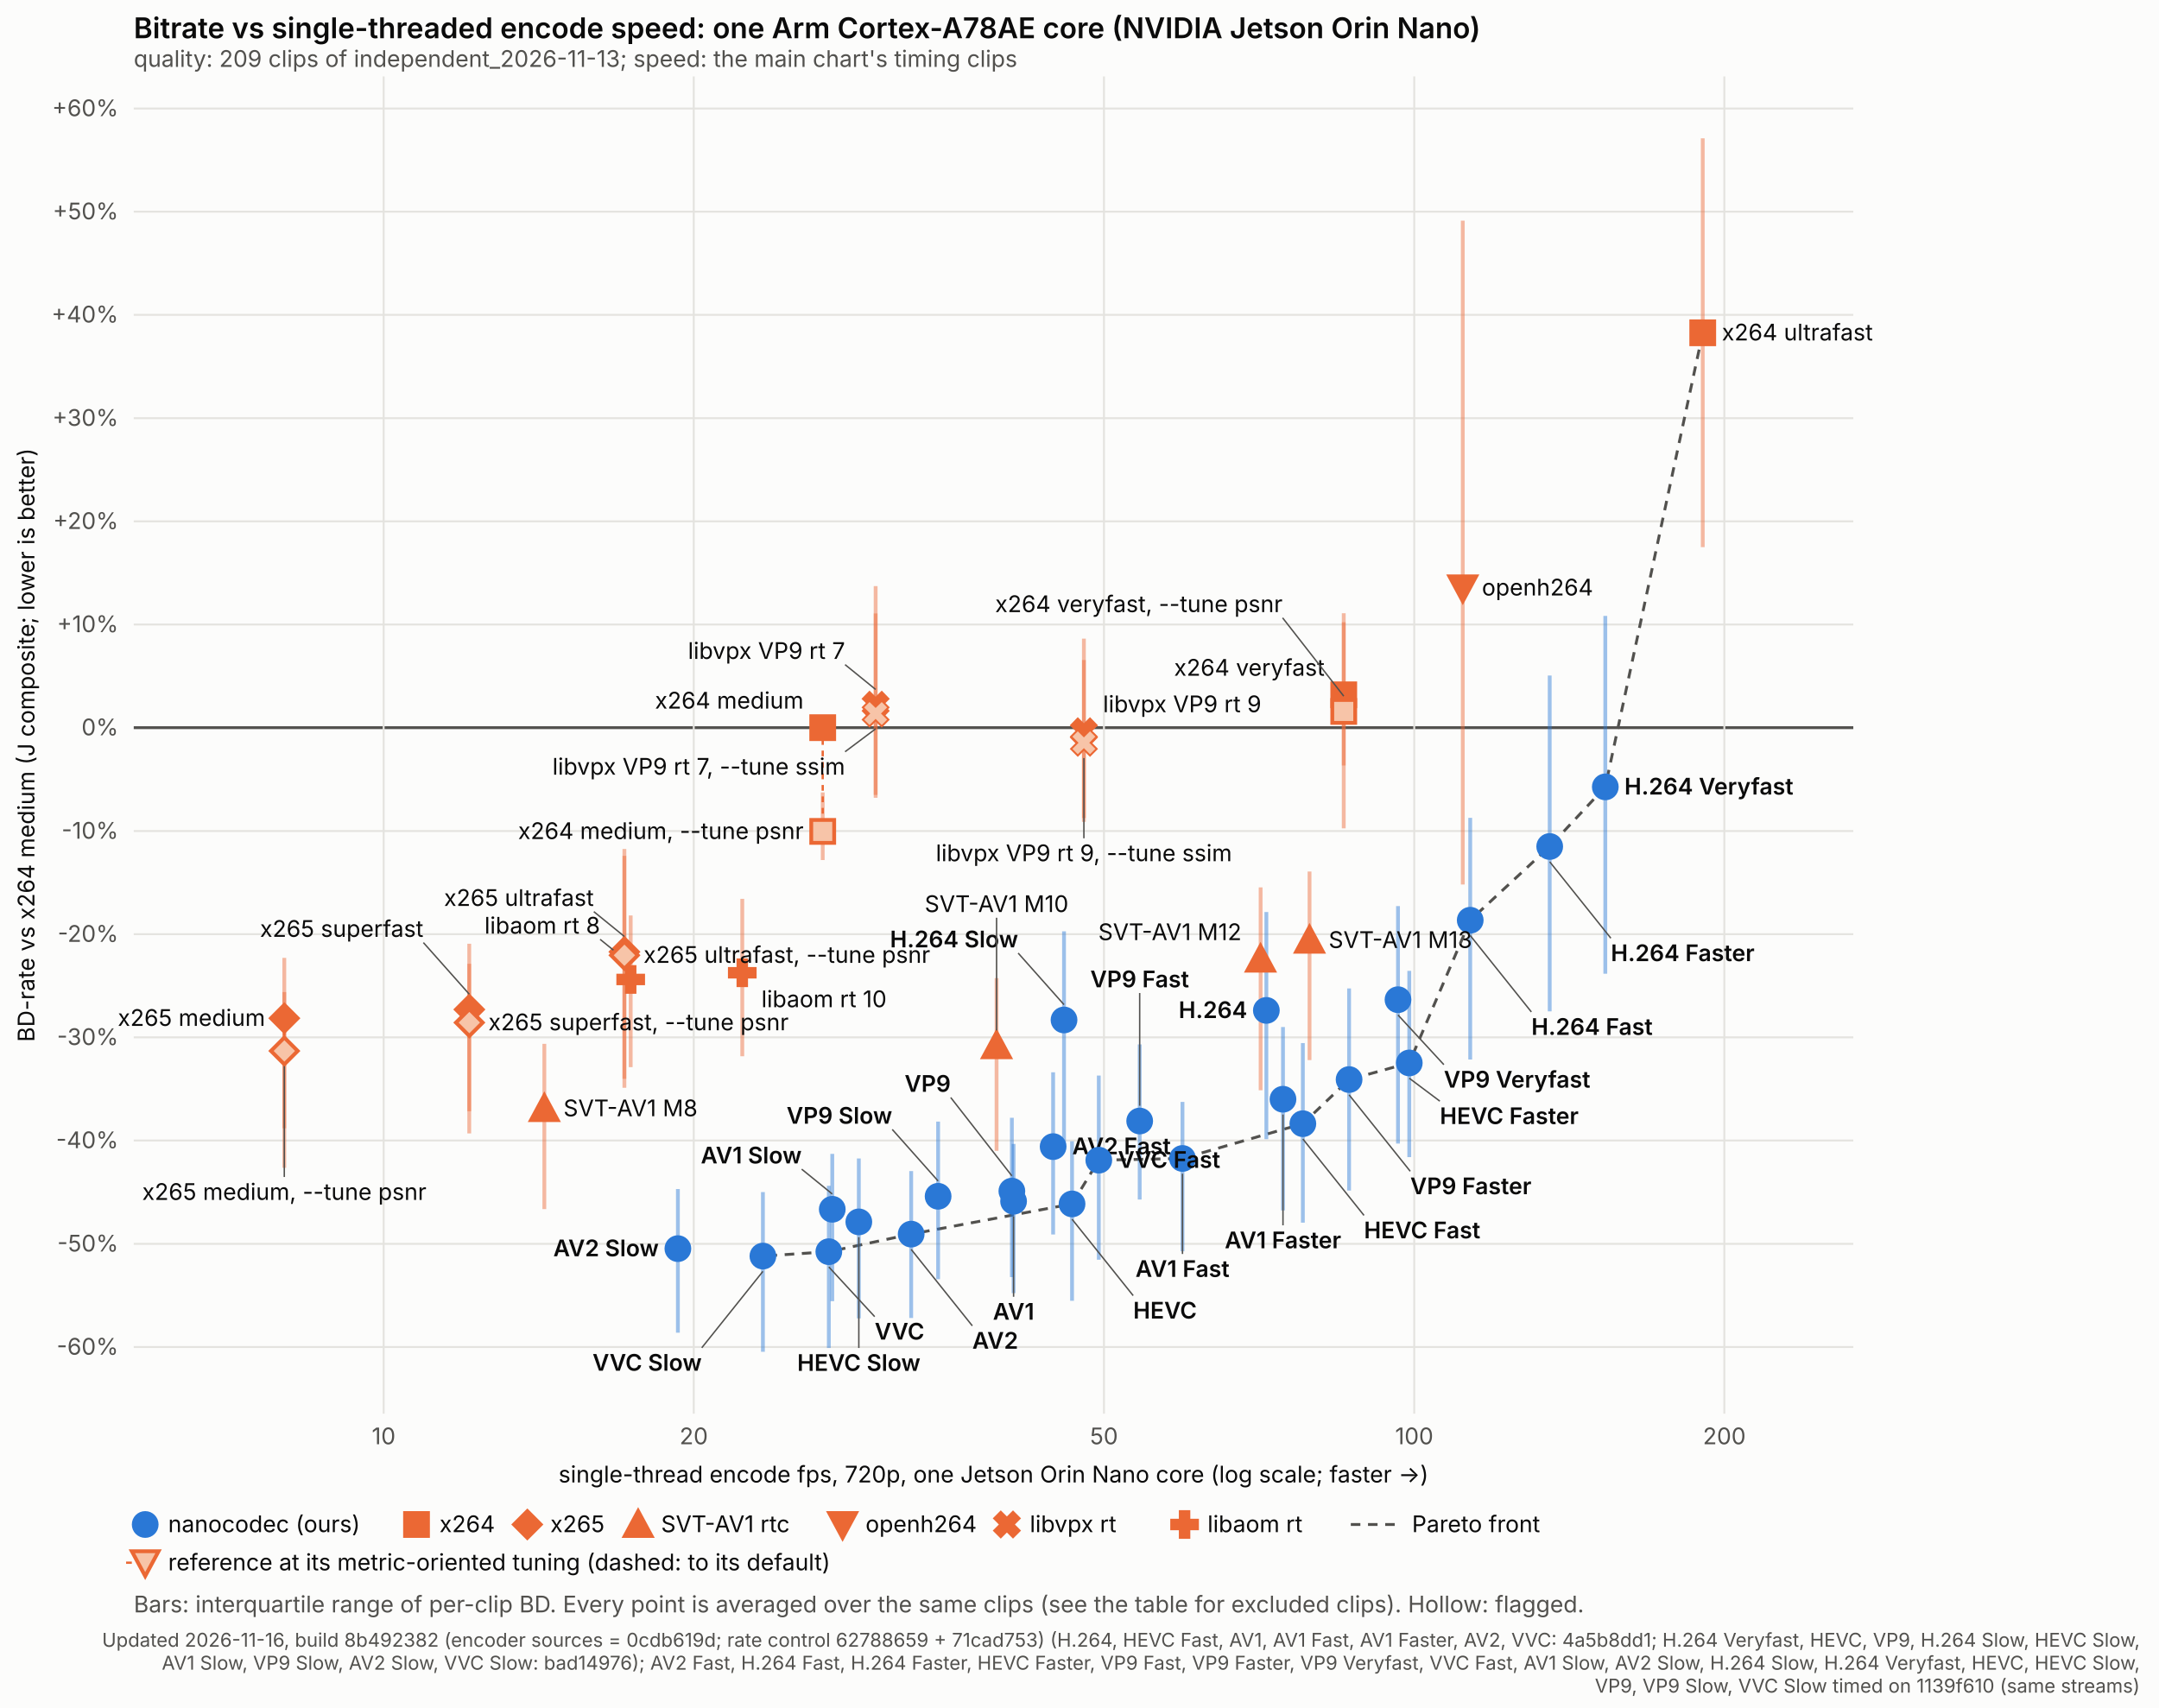
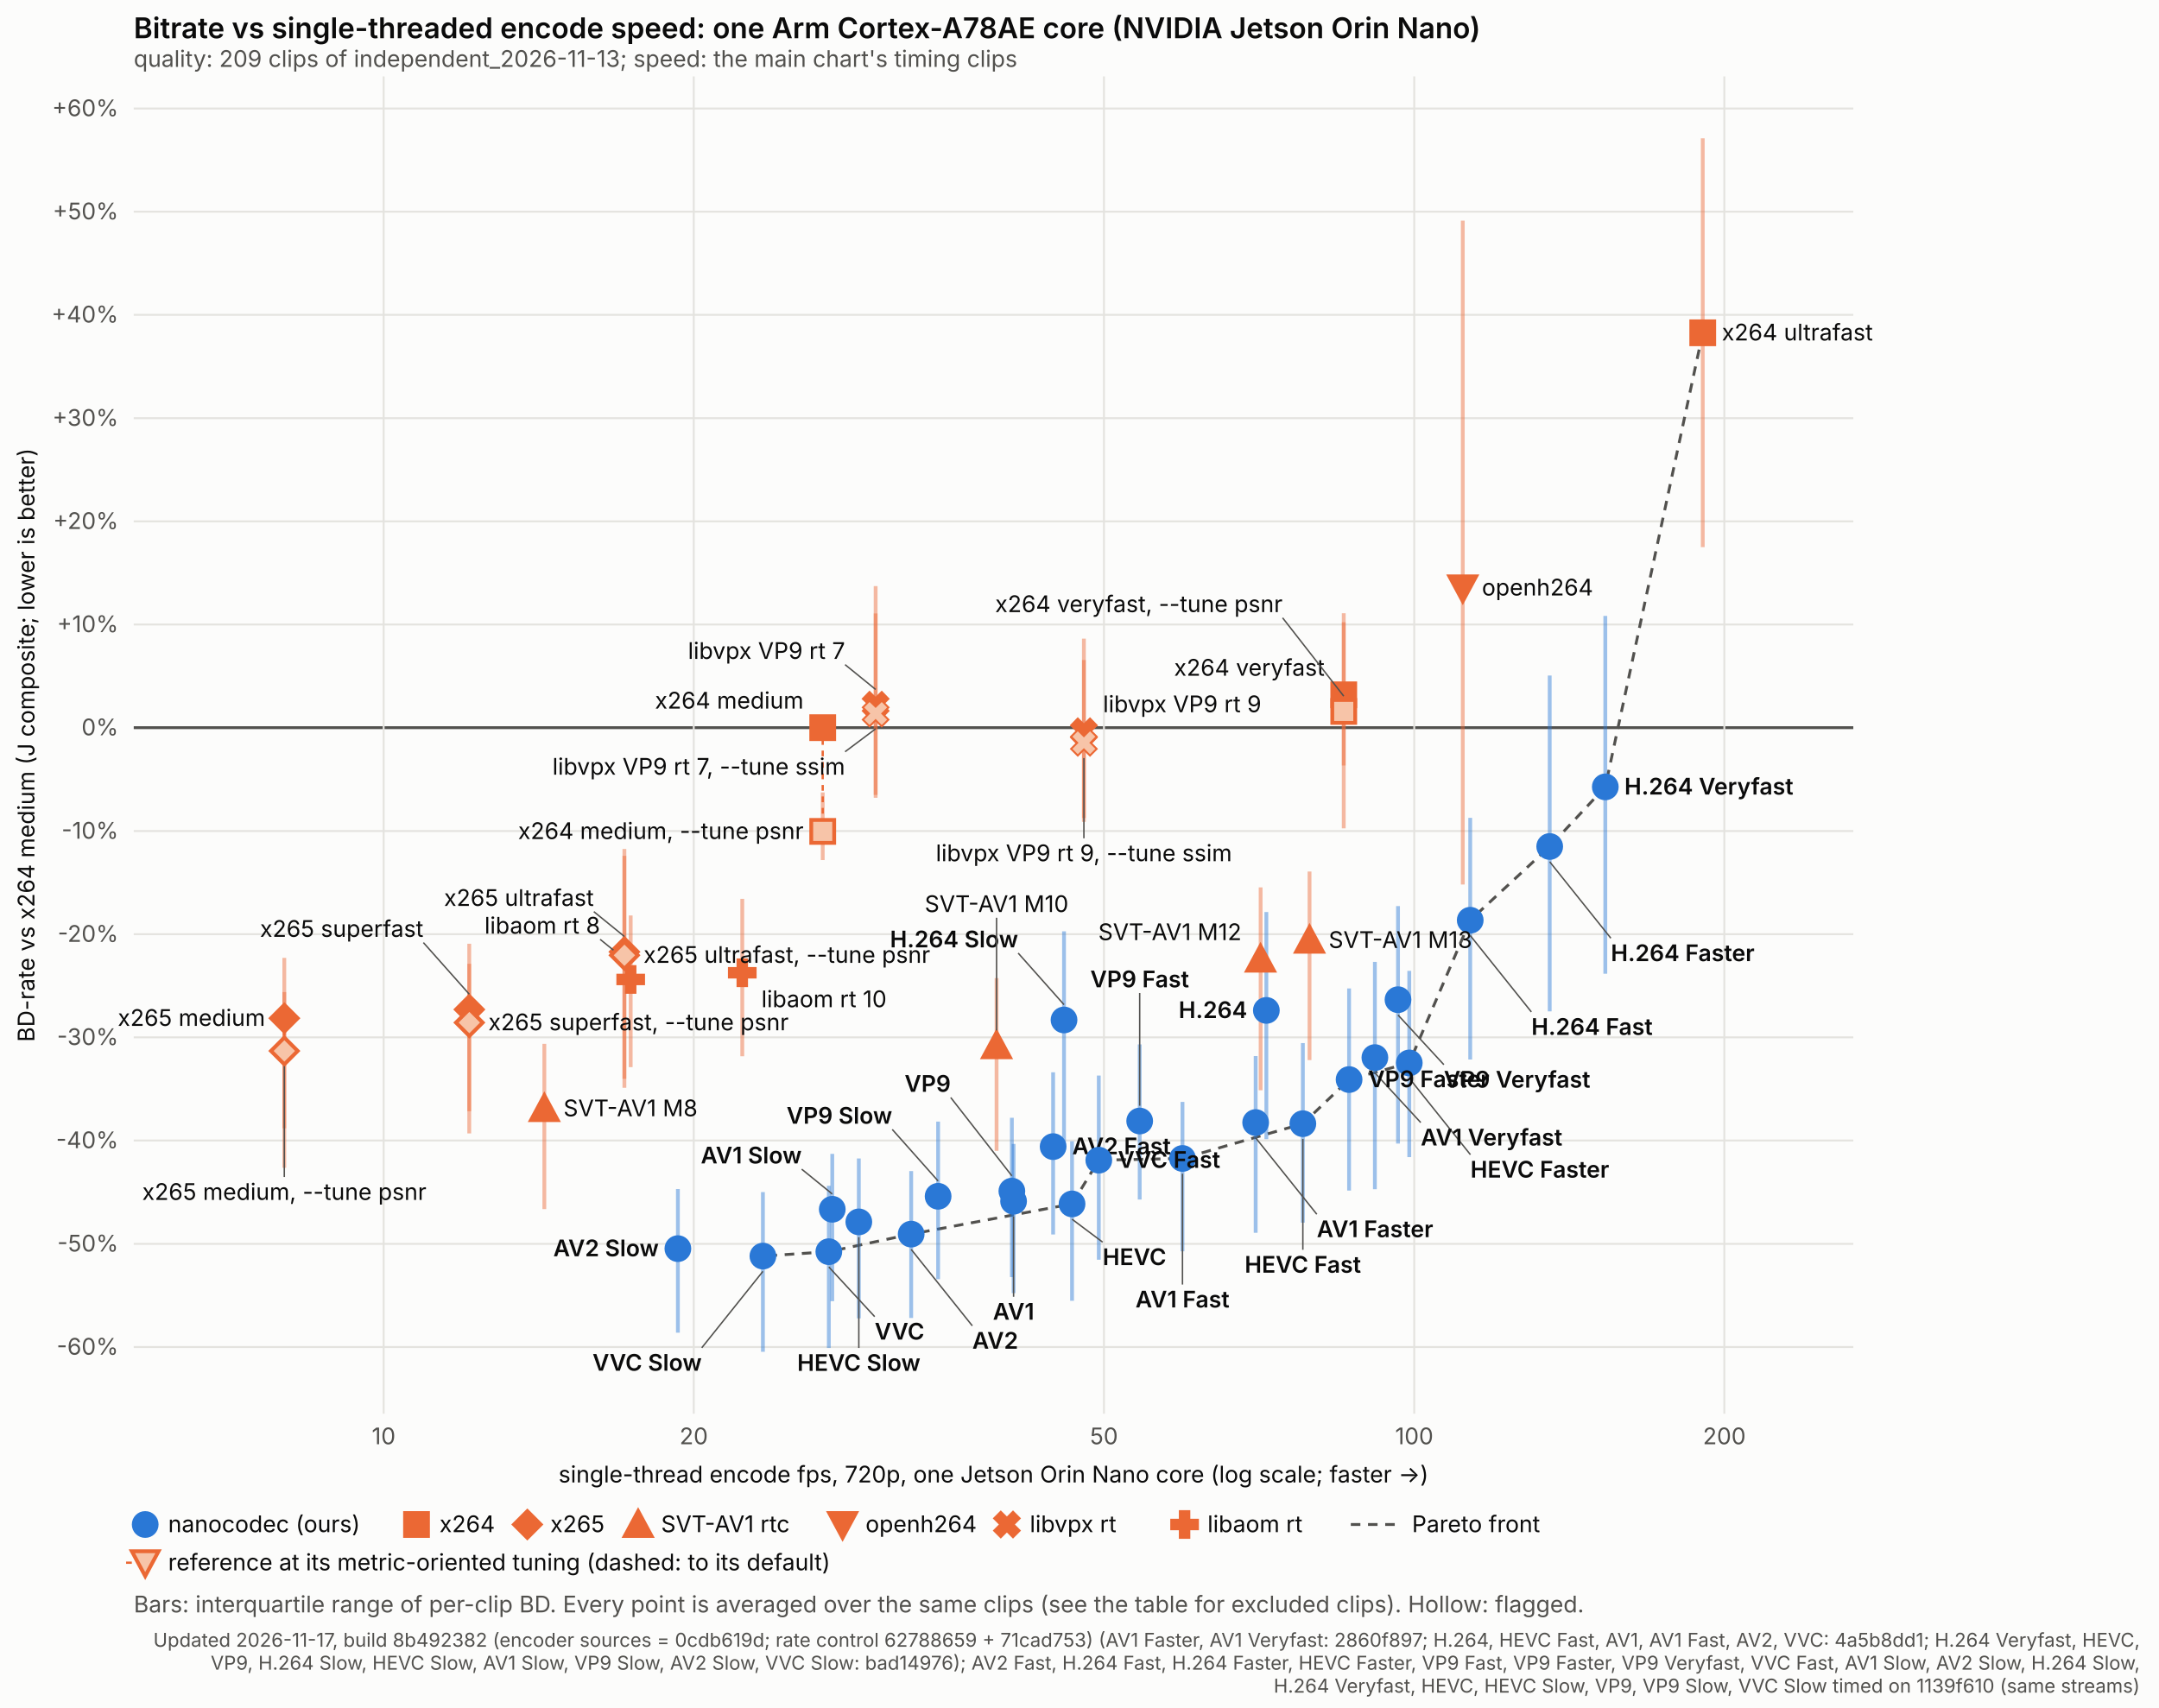
<svg xmlns="http://www.w3.org/2000/svg" viewBox="0 0 1130 894" width="1130" height="894" font-family="system-ui, -apple-system, Segoe UI, sans-serif" font-size="12">
  <rect width="1130" height="894" fill="#fcfcfb" />
  <text x="70" y="20" font-size="15" font-weight="600" fill="#0b0b0b">Bitrate vs single-threaded encode speed: one Arm Cortex-A78AE core (NVIDIA Jetson Orin Nano)</text>
  <text x="70" y="35" fill="#52514e">quality: 209 clips of independent_2026-11-13; speed: the main chart's timing clips</text>
  <line x1="70" x2="970" y1="705.1" y2="705.1" stroke="#e4e3df" stroke-width="1" />
  <text x="62" y="709.1" text-anchor="end" fill="#52514e">-60%</text>
  <line x1="70" x2="970" y1="651.1" y2="651.1" stroke="#e4e3df" stroke-width="1" />
  <text x="62" y="655.1" text-anchor="end" fill="#52514e">-50%</text>
  <line x1="70" x2="970" y1="597.0" y2="597.0" stroke="#e4e3df" stroke-width="1" />
  <text x="62" y="601.0" text-anchor="end" fill="#52514e">-40%</text>
  <line x1="70" x2="970" y1="543.0" y2="543.0" stroke="#e4e3df" stroke-width="1" />
  <text x="62" y="547.0" text-anchor="end" fill="#52514e">-30%</text>
  <line x1="70" x2="970" y1="489.0" y2="489.0" stroke="#e4e3df" stroke-width="1" />
  <text x="62" y="493.0" text-anchor="end" fill="#52514e">-20%</text>
  <line x1="70" x2="970" y1="435.0" y2="435.0" stroke="#e4e3df" stroke-width="1" />
  <text x="62" y="439.0" text-anchor="end" fill="#52514e">-10%</text>
  <line x1="70" x2="970" y1="380.9" y2="380.9" stroke="#52514e" stroke-width="1.5" />
  <text x="62" y="384.9" text-anchor="end" fill="#52514e">0%</text>
  <line x1="70" x2="970" y1="326.9" y2="326.9" stroke="#e4e3df" stroke-width="1" />
  <text x="62" y="330.9" text-anchor="end" fill="#52514e">+10%</text>
  <line x1="70" x2="970" y1="272.9" y2="272.9" stroke="#e4e3df" stroke-width="1" />
  <text x="62" y="276.9" text-anchor="end" fill="#52514e">+20%</text>
  <line x1="70" x2="970" y1="218.9" y2="218.9" stroke="#e4e3df" stroke-width="1" />
  <text x="62" y="222.9" text-anchor="end" fill="#52514e">+30%</text>
  <line x1="70" x2="970" y1="164.8" y2="164.8" stroke="#e4e3df" stroke-width="1" />
  <text x="62" y="168.8" text-anchor="end" fill="#52514e">+40%</text>
  <line x1="70" x2="970" y1="110.8" y2="110.8" stroke="#e4e3df" stroke-width="1" />
  <text x="62" y="114.8" text-anchor="end" fill="#52514e">+50%</text>
  <line x1="70" x2="970" y1="56.8" y2="56.8" stroke="#e4e3df" stroke-width="1" />
  <text x="62" y="60.8" text-anchor="end" fill="#52514e">+60%</text>
  <line x1="200.8" x2="200.8" y1="40" y2="740" stroke="#e4e3df" />
  <text x="200.8" y="756" text-anchor="middle" fill="#52514e">10</text>
  <line x1="363.1" x2="363.1" y1="40" y2="740" stroke="#e4e3df" />
  <text x="363.1" y="756" text-anchor="middle" fill="#52514e">20</text>
  <line x1="577.8" x2="577.8" y1="40" y2="740" stroke="#e4e3df" />
  <text x="577.8" y="756" text-anchor="middle" fill="#52514e">50</text>
  <line x1="740.2" x2="740.2" y1="40" y2="740" stroke="#e4e3df" />
  <text x="740.2" y="756" text-anchor="middle" fill="#52514e">100</text>
  <line x1="902.5" x2="902.5" y1="40" y2="740" stroke="#e4e3df" />
  <text x="902.5" y="756" text-anchor="middle" fill="#52514e">200</text>
  <text x="520.0" y="776" text-anchor="middle" fill="#0b0b0b">single-thread encode fps, 720p, one Jetson Orin Nano core (log scale; faster →)</text>
  <text transform="translate(18,390.0) rotate(-90)" text-anchor="middle" fill="#0b0b0b">BD-rate vs x264 medium (J composite; lower is better)</text>
  <polyline points="891.2,174.2 840.2,411.9 811.1,443.1 769.5,481.7 737.6,556.4 706.1,565.1 681.9,588.2 618.9,606.4 575.1,607.3 561.1,630.2 476.9,646.0 433.8,655.2 399.3,657.5" fill="none" stroke="#52514e" stroke-width="1.5" stroke-dasharray="5 4" />
  <line x1="703.3" y1="363.7" x2="703.3" y2="372.4" stroke="#eb6834" stroke-width="1.2" stroke-dasharray="3 3" />
  <line x1="430.6" y1="380.9" x2="430.6" y2="435.2" stroke="#eb6834" stroke-width="1.2" stroke-dasharray="3 3" />
  <line x1="326.8" y1="498.2" x2="326.8" y2="500.0" stroke="#eb6834" stroke-width="1.2" stroke-dasharray="3 3" />
  <line x1="245.6" y1="528.4" x2="245.6" y2="535.3" stroke="#eb6834" stroke-width="1.2" stroke-dasharray="3 3" />
  <line x1="148.8" y1="533.0" x2="148.8" y2="550.1" stroke="#eb6834" stroke-width="1.2" stroke-dasharray="3 3" />
  <line x1="458.3" y1="368.9" x2="458.3" y2="373.5" stroke="#eb6834" stroke-width="1.2" stroke-dasharray="3 3" />
  <line x1="567.3" y1="382.8" x2="567.3" y2="388.8" stroke="#eb6834" stroke-width="1.2" stroke-dasharray="3 3" />
  <line x1="430.6" x2="430.6" y1="380.9" y2="380.9" stroke="#eb6834" stroke-opacity="0.45" stroke-width="2" />
  <line x1="556.9" x2="556.9" y1="600.0" y2="487.5" stroke="#2a78d6" stroke-opacity="0.45" stroke-width="2" />
  <line x1="662.8" x2="662.8" y1="596.3" y2="477.4" stroke="#2a78d6" stroke-opacity="0.45" stroke-width="2" />
  <line x1="769.5" x2="769.5" y1="554.6" y2="428.1" stroke="#2a78d6" stroke-opacity="0.45" stroke-width="2" />
  <line x1="811.1" x2="811.1" y1="529.4" y2="353.6" stroke="#2a78d6" stroke-opacity="0.45" stroke-width="2" />
  <line x1="840.2" x2="840.2" y1="509.7" y2="322.4" stroke="#2a78d6" stroke-opacity="0.45" stroke-width="2" />
  <line x1="449.5" x2="449.5" y1="690.1" y2="606.4" stroke="#2a78d6" stroke-opacity="0.45" stroke-width="2" />
  <line x1="561.1" x2="561.1" y1="680.9" y2="597.4" stroke="#2a78d6" stroke-opacity="0.45" stroke-width="2" />
  <line x1="681.9" x2="681.9" y1="640.0" y2="546.0" stroke="#2a78d6" stroke-opacity="0.45" stroke-width="2" />
  <line x1="737.6" x2="737.6" y1="605.7" y2="508.2" stroke="#2a78d6" stroke-opacity="0.45" stroke-width="2" />
  <line x1="435.6" x2="435.6" y1="681.1" y2="604.0" stroke="#2a78d6" stroke-opacity="0.45" stroke-width="2" />
  <line x1="530.5" x2="530.5" y1="676.9" y2="598.8" stroke="#2a78d6" stroke-opacity="0.45" stroke-width="2" />
  <line x1="618.9" x2="618.9" y1="655.0" y2="576.8" stroke="#2a78d6" stroke-opacity="0.45" stroke-width="2" />
-   <line x1="671.5" x2="671.5" y1="633.6" y2="537.6" stroke="#2a78d6" stroke-opacity="0.45" stroke-width="2" />
+   <line x1="657.2" x2="657.2" y1="645.3" y2="552.8" stroke="#2a78d6" stroke-opacity="0.45" stroke-width="2" />
+   <line x1="719.6" x2="719.6" y1="622.5" y2="503.5" stroke="#2a78d6" stroke-opacity="0.45" stroke-width="2" />
  <line x1="491.0" x2="491.0" y1="669.6" y2="587.1" stroke="#2a78d6" stroke-opacity="0.45" stroke-width="2" />
  <line x1="529.6" x2="529.6" y1="668.5" y2="585.1" stroke="#2a78d6" stroke-opacity="0.45" stroke-width="2" />
  <line x1="596.5" x2="596.5" y1="627.9" y2="546.7" stroke="#2a78d6" stroke-opacity="0.45" stroke-width="2" />
  <line x1="706.1" x2="706.1" y1="623.2" y2="517.4" stroke="#2a78d6" stroke-opacity="0.45" stroke-width="2" />
  <line x1="731.7" x2="731.7" y1="598.6" y2="474.3" stroke="#2a78d6" stroke-opacity="0.45" stroke-width="2" />
  <line x1="354.8" x2="354.8" y1="697.6" y2="622.4" stroke="#2a78d6" stroke-opacity="0.45" stroke-width="2" />
  <line x1="476.9" x2="476.9" y1="689.9" y2="613.0" stroke="#2a78d6" stroke-opacity="0.45" stroke-width="2" />
  <line x1="551.2" x2="551.2" y1="646.2" y2="561.3" stroke="#2a78d6" stroke-opacity="0.45" stroke-width="2" />
  <line x1="399.3" x2="399.3" y1="707.6" y2="624.0" stroke="#2a78d6" stroke-opacity="0.45" stroke-width="2" />
  <line x1="433.8" x2="433.8" y1="705.6" y2="620.7" stroke="#2a78d6" stroke-opacity="0.45" stroke-width="2" />
  <line x1="575.1" x2="575.1" y1="659.4" y2="563.0" stroke="#2a78d6" stroke-opacity="0.45" stroke-width="2" />
  <line x1="765.6" x2="765.6" y1="463.0" y2="115.5" stroke="#eb6834" stroke-opacity="0.45" stroke-width="2" />
  <line x1="891.2" x2="891.2" y1="286.4" y2="72.4" stroke="#eb6834" stroke-opacity="0.45" stroke-width="2" />
  <line x1="703.3" x2="703.3" y1="400.7" y2="325.7" stroke="#eb6834" stroke-opacity="0.45" stroke-width="2" />
  <line x1="326.8" x2="326.8" y1="564.7" y2="444.4" stroke="#eb6834" stroke-opacity="0.45" stroke-width="2" />
  <line x1="245.6" x2="245.6" y1="581.7" y2="494.0" stroke="#eb6834" stroke-opacity="0.45" stroke-width="2" />
  <line x1="148.8" x2="148.8" y1="590.6" y2="501.4" stroke="#eb6834" stroke-opacity="0.45" stroke-width="2" />
  <line x1="284.9" x2="284.9" y1="632.9" y2="546.4" stroke="#eb6834" stroke-opacity="0.45" stroke-width="2" />
  <line x1="521.6" x2="521.6" y1="602.4" y2="512.0" stroke="#eb6834" stroke-opacity="0.45" stroke-width="2" />
  <line x1="659.8" x2="659.8" y1="570.7" y2="464.5" stroke="#eb6834" stroke-opacity="0.45" stroke-width="2" />
  <line x1="685.4" x2="685.4" y1="554.9" y2="456.2" stroke="#eb6834" stroke-opacity="0.45" stroke-width="2" />
  <line x1="458.3" x2="458.3" y1="417.6" y2="306.8" stroke="#eb6834" stroke-opacity="0.45" stroke-width="2" />
  <line x1="567.3" x2="567.3" y1="428.2" y2="334.3" stroke="#eb6834" stroke-opacity="0.45" stroke-width="2" />
  <line x1="330.1" x2="330.1" y1="558.6" y2="479.2" stroke="#eb6834" stroke-opacity="0.45" stroke-width="2" />
  <line x1="388.5" x2="388.5" y1="552.9" y2="470.5" stroke="#eb6834" stroke-opacity="0.45" stroke-width="2" />
  <line x1="703.3" x2="703.3" y1="433.6" y2="321.0" stroke="#eb6834" stroke-opacity="0.45" stroke-width="2" />
  <line x1="430.6" x2="430.6" y1="450.2" y2="414.8" stroke="#eb6834" stroke-opacity="0.45" stroke-width="2" />
  <line x1="326.8" x2="326.8" y1="569.4" y2="448.0" stroke="#eb6834" stroke-opacity="0.45" stroke-width="2" />
  <line x1="245.6" x2="245.6" y1="593.3" y2="504.5" stroke="#eb6834" stroke-opacity="0.45" stroke-width="2" />
  <line x1="148.8" x2="148.8" y1="611.3" y2="519.3" stroke="#eb6834" stroke-opacity="0.45" stroke-width="2" />
  <line x1="458.3" x2="458.3" y1="416.1" y2="321.1" stroke="#eb6834" stroke-opacity="0.45" stroke-width="2" />
  <line x1="567.3" x2="567.3" y1="430.2" y2="345.5" stroke="#eb6834" stroke-opacity="0.45" stroke-width="2" />
  <g>
    <rect x="424.6" y="374.9" width="12" height="12" fill="#eb6834" stroke="#eb6834" stroke-width="2" />
  </g>
  <text x="420.6" y="370.9" text-anchor="end" fill="#0b0b0b">x264 medium</text>
  <g>
    <circle cx="556.9" cy="533.9" r="6" fill="#2a78d6" stroke="#2a78d6" stroke-width="2" />
  </g>
  <line x1="556.9" y1="525.9" x2="532.9" y2="498.9" stroke="#52514e" stroke-width="0.75" />
  <text x="532.9" y="495.9" text-anchor="end" fill="#0b0b0b" font-weight="600">H.264 Slow</text>
  <g>
    <circle cx="662.8" cy="528.9" r="6" fill="#2a78d6" stroke="#2a78d6" stroke-width="2" />
  </g>
  <text x="652.8" y="532.9" text-anchor="end" fill="#0b0b0b" font-weight="600">H.264</text>
  <g>
    <circle cx="769.5" cy="481.7" r="6" fill="#2a78d6" stroke="#2a78d6" stroke-width="2" />
  </g>
  <line x1="769.5" y1="489.7" x2="801.5" y2="529.7" stroke="#52514e" stroke-width="0.75" />
  <text x="801.5" y="541.7" text-anchor="start" fill="#0b0b0b" font-weight="600">H.264 Fast</text>
  <g>
    <circle cx="811.1" cy="443.1" r="6" fill="#2a78d6" stroke="#2a78d6" stroke-width="2" />
  </g>
  <line x1="811.1" y1="451.1" x2="843.1" y2="491.1" stroke="#52514e" stroke-width="0.75" />
  <text x="843.1" y="503.1" text-anchor="start" fill="#0b0b0b" font-weight="600">H.264 Faster</text>
  <g>
    <circle cx="840.2" cy="411.9" r="6" fill="#2a78d6" stroke="#2a78d6" stroke-width="2" />
  </g>
  <text x="850.2" y="415.9" text-anchor="start" fill="#0b0b0b" font-weight="600">H.264 Veryfast</text>
  <g>
    <circle cx="449.5" cy="639.6" r="6" fill="#2a78d6" stroke="#2a78d6" stroke-width="2" />
  </g>
  <line x1="449.5" y1="647.6" x2="449.5" y2="705.6" stroke="#52514e" stroke-width="0.75" />
  <text x="449.5" y="717.6" text-anchor="middle" fill="#0b0b0b" font-weight="600">HEVC Slow</text>
  <g>
    <circle cx="561.1" cy="630.2" r="6" fill="#2a78d6" stroke="#2a78d6" stroke-width="2" />
  </g>
-   <line x1="561.1" y1="638.2" x2="593.1" y2="678.2" stroke="#52514e" stroke-width="0.75" />
-   <text x="593.1" y="690.2" text-anchor="start" fill="#0b0b0b" font-weight="600">HEVC</text>
+   <line x1="561.1" y1="638.2" x2="577.1" y2="650.2" stroke="#52514e" stroke-width="0.75" />
+   <text x="577.1" y="662.2" text-anchor="start" fill="#0b0b0b" font-weight="600">HEVC</text>
  <g>
    <circle cx="681.9" cy="588.2" r="6" fill="#2a78d6" stroke="#2a78d6" stroke-width="2" />
  </g>
-   <line x1="681.9" y1="596.2" x2="713.9" y2="636.2" stroke="#52514e" stroke-width="0.75" />
-   <text x="713.9" y="648.2" text-anchor="start" fill="#0b0b0b" font-weight="600">HEVC Fast</text>
+   <line x1="681.9" y1="596.2" x2="681.9" y2="654.2" stroke="#52514e" stroke-width="0.75" />
+   <text x="681.9" y="666.2" text-anchor="middle" fill="#0b0b0b" font-weight="600">HEVC Fast</text>
  <g>
    <circle cx="737.6" cy="556.4" r="6" fill="#2a78d6" stroke="#2a78d6" stroke-width="2" />
  </g>
-   <line x1="737.6" y1="564.4" x2="753.6" y2="576.4" stroke="#52514e" stroke-width="0.75" />
-   <text x="753.6" y="588.4" text-anchor="start" fill="#0b0b0b" font-weight="600">HEVC Faster</text>
+   <line x1="737.6" y1="564.4" x2="769.6" y2="604.4" stroke="#52514e" stroke-width="0.75" />
+   <text x="769.6" y="616.4" text-anchor="start" fill="#0b0b0b" font-weight="600">HEVC Faster</text>
  <g>
    <circle cx="435.6" cy="633.0" r="6" fill="#2a78d6" stroke="#2a78d6" stroke-width="2" />
  </g>
  <line x1="435.6" y1="625.0" x2="419.6" y2="612.0" stroke="#52514e" stroke-width="0.75" />
  <text x="419.6" y="609.0" text-anchor="end" fill="#0b0b0b" font-weight="600">AV1 Slow</text>
  <g>
    <circle cx="530.5" cy="628.8" r="6" fill="#2a78d6" stroke="#2a78d6" stroke-width="2" />
  </g>
  <line x1="530.5" y1="636.8" x2="530.5" y2="678.8" stroke="#52514e" stroke-width="0.75" />
  <text x="530.5" y="690.8" text-anchor="middle" fill="#0b0b0b" font-weight="600">AV1</text>
  <g>
    <circle cx="618.9" cy="606.4" r="6" fill="#2a78d6" stroke="#2a78d6" stroke-width="2" />
  </g>
-   <line x1="618.9" y1="614.4" x2="618.9" y2="656.4" stroke="#52514e" stroke-width="0.75" />
-   <text x="618.9" y="668.4" text-anchor="middle" fill="#0b0b0b" font-weight="600">AV1 Fast</text>
-   <g>
-     <circle cx="671.5" cy="575.4" r="6" fill="#2a78d6" stroke="#2a78d6" stroke-width="2" />
-   </g>
-   <line x1="671.5" y1="583.4" x2="671.5" y2="641.4" stroke="#52514e" stroke-width="0.75" />
-   <text x="671.5" y="653.4" text-anchor="middle" fill="#0b0b0b" font-weight="600">AV1 Faster</text>
+   <line x1="618.9" y1="614.4" x2="618.9" y2="672.4" stroke="#52514e" stroke-width="0.75" />
+   <text x="618.9" y="684.4" text-anchor="middle" fill="#0b0b0b" font-weight="600">AV1 Fast</text>
+   <g>
+     <circle cx="657.2" cy="587.6" r="6" fill="#2a78d6" stroke="#2a78d6" stroke-width="2" />
+   </g>
+   <line x1="657.2" y1="595.6" x2="689.2" y2="635.6" stroke="#52514e" stroke-width="0.75" />
+   <text x="689.2" y="647.6" text-anchor="start" fill="#0b0b0b" font-weight="600">AV1 Faster</text>
+   <g>
+     <circle cx="719.6" cy="553.6" r="6" fill="#2a78d6" stroke="#2a78d6" stroke-width="2" />
+   </g>
+   <line x1="719.6" y1="561.6" x2="743.6" y2="587.6" stroke="#52514e" stroke-width="0.75" />
+   <text x="743.6" y="599.6" text-anchor="start" fill="#0b0b0b" font-weight="600">AV1 Veryfast</text>
  <g>
    <circle cx="491.0" cy="626.2" r="6" fill="#2a78d6" stroke="#2a78d6" stroke-width="2" />
  </g>
  <line x1="491.0" y1="618.2" x2="467.0" y2="591.2" stroke="#52514e" stroke-width="0.75" />
  <text x="467.0" y="588.2" text-anchor="end" fill="#0b0b0b" font-weight="600">VP9 Slow</text>
  <g>
    <circle cx="529.6" cy="623.5" r="6" fill="#2a78d6" stroke="#2a78d6" stroke-width="2" />
  </g>
  <line x1="529.6" y1="615.5" x2="497.6" y2="574.5" stroke="#52514e" stroke-width="0.75" />
  <text x="497.6" y="571.5" text-anchor="end" fill="#0b0b0b" font-weight="600">VP9</text>
  <g>
    <circle cx="596.5" cy="586.8" r="6" fill="#2a78d6" stroke="#2a78d6" stroke-width="2" />
  </g>
  <line x1="596.5" y1="578.8" x2="596.5" y2="519.8" stroke="#52514e" stroke-width="0.75" />
  <text x="596.5" y="516.8" text-anchor="middle" fill="#0b0b0b" font-weight="600">VP9 Fast</text>
  <g>
    <circle cx="706.1" cy="565.1" r="6" fill="#2a78d6" stroke="#2a78d6" stroke-width="2" />
  </g>
-   <line x1="706.1" y1="573.1" x2="738.1" y2="613.1" stroke="#52514e" stroke-width="0.75" />
-   <text x="738.1" y="625.1" text-anchor="start" fill="#0b0b0b" font-weight="600">VP9 Faster</text>
+   <text x="716.1" y="569.1" text-anchor="start" fill="#0b0b0b" font-weight="600">VP9 Faster</text>
  <g>
    <circle cx="731.7" cy="523.3" r="6" fill="#2a78d6" stroke="#2a78d6" stroke-width="2" />
  </g>
  <line x1="731.7" y1="531.3" x2="755.7" y2="557.3" stroke="#52514e" stroke-width="0.75" />
  <text x="755.7" y="569.3" text-anchor="start" fill="#0b0b0b" font-weight="600">VP9 Veryfast</text>
  <g>
    <circle cx="354.8" cy="653.6" r="6" fill="#2a78d6" stroke="#2a78d6" stroke-width="2" />
  </g>
  <text x="344.8" y="657.6" text-anchor="end" fill="#0b0b0b" font-weight="600">AV2 Slow</text>
  <g>
    <circle cx="476.9" cy="646.0" r="6" fill="#2a78d6" stroke="#2a78d6" stroke-width="2" />
  </g>
  <line x1="476.9" y1="654.0" x2="508.9" y2="694.0" stroke="#52514e" stroke-width="0.75" />
  <text x="508.9" y="706.0" text-anchor="start" fill="#0b0b0b" font-weight="600">AV2</text>
  <g>
    <circle cx="551.2" cy="600.2" r="6" fill="#2a78d6" stroke="#2a78d6" stroke-width="2" />
  </g>
  <text x="561.2" y="604.2" text-anchor="start" fill="#0b0b0b" font-weight="600">AV2 Fast</text>
  <g>
    <circle cx="399.3" cy="657.5" r="6" fill="#2a78d6" stroke="#2a78d6" stroke-width="2" />
  </g>
  <line x1="399.3" y1="665.5" x2="367.3" y2="705.5" stroke="#52514e" stroke-width="0.75" />
  <text x="367.3" y="717.5" text-anchor="end" fill="#0b0b0b" font-weight="600">VVC Slow</text>
  <g>
    <circle cx="433.8" cy="655.2" r="6" fill="#2a78d6" stroke="#2a78d6" stroke-width="2" />
  </g>
  <line x1="433.8" y1="663.2" x2="457.8" y2="689.2" stroke="#52514e" stroke-width="0.75" />
  <text x="457.8" y="701.2" text-anchor="start" fill="#0b0b0b" font-weight="600">VVC</text>
  <g>
    <circle cx="575.1" cy="607.3" r="6" fill="#2a78d6" stroke="#2a78d6" stroke-width="2" />
  </g>
  <text x="585.1" y="611.3" text-anchor="start" fill="#0b0b0b" font-weight="600">VVC Fast</text>
  <g>
    <polygon points="765.601,314.689 772.601,301.689 758.601,301.689" fill="#eb6834" stroke="#eb6834" stroke-width="2" />
  </g>
  <text x="775.6" y="311.7" text-anchor="start" fill="#0b0b0b">openh264</text>
  <g>
    <rect x="885.2" y="168.2" width="12" height="12" fill="#eb6834" stroke="#eb6834" stroke-width="2" />
  </g>
  <text x="901.2" y="178.2" text-anchor="start" fill="#0b0b0b">x264 ultrafast</text>
  <g>
    <rect x="697.3" y="357.7" width="12" height="12" fill="#eb6834" stroke="#eb6834" stroke-width="2" />
  </g>
  <text x="693.3" y="353.7" text-anchor="end" fill="#0b0b0b">x264 veryfast</text>
  <g>
    <polygon points="326.811,491.244 333.811,498.244 326.811,505.244 319.811,498.244" fill="#eb6834" stroke="#eb6834" stroke-width="2" />
  </g>
  <line x1="326.8" y1="490.2" x2="310.8" y2="477.2" stroke="#52514e" stroke-width="0.75" />
  <text x="310.8" y="474.2" text-anchor="end" fill="#0b0b0b">x265 ultrafast</text>
  <g>
    <polygon points="245.647,521.423 252.647,528.423 245.647,535.423 238.647,528.423" fill="#eb6834" stroke="#eb6834" stroke-width="2" />
  </g>
  <line x1="245.6" y1="520.4" x2="221.6" y2="493.4" stroke="#52514e" stroke-width="0.75" />
  <text x="221.6" y="490.4" text-anchor="end" fill="#0b0b0b">x265 superfast</text>
  <g>
    <polygon points="148.821,525.989 155.821,532.989 148.821,539.989 141.821,532.989" fill="#eb6834" stroke="#eb6834" stroke-width="2" />
  </g>
  <text x="138.8" y="537.0" text-anchor="end" fill="#0b0b0b">x265 medium</text>
  <g>
    <polygon points="284.896,573.337 291.896,586.337 277.896,586.337" fill="#eb6834" stroke="#eb6834" stroke-width="2" />
  </g>
  <text x="294.9" y="584.3" text-anchor="start" fill="#0b0b0b">SVT-AV1 M8</text>
  <g>
    <polygon points="521.574,540.417 528.574,553.417 514.574,553.417" fill="#eb6834" stroke="#eb6834" stroke-width="2" />
  </g>
  <line x1="521.6" y1="539.4" x2="521.6" y2="480.4" stroke="#52514e" stroke-width="0.75" />
  <text x="521.6" y="477.4" text-anchor="middle" fill="#0b0b0b">SVT-AV1 M10</text>
  <g>
    <polygon points="659.751,495.091 666.751,508.091 652.751,508.091" fill="#eb6834" stroke="#eb6834" stroke-width="2" />
  </g>
  <text x="649.8" y="492.1" text-anchor="end" fill="#0b0b0b">SVT-AV1 M12</text>
  <g>
    <polygon points="685.389,485.199 692.389,498.199 678.389,498.199" fill="#eb6834" stroke="#eb6834" stroke-width="2" />
  </g>
  <text x="695.4" y="496.2" text-anchor="start" fill="#0b0b0b">SVT-AV1 M13</text>
  <g>
    <polygon points="461.5,362.2 465.0,365.8 461.8,368.9 465.0,372.1 461.5,375.7 458.3,372.5 455.1,375.7 451.6,372.1 454.8,368.9 451.6,365.8 455.1,362.2 458.3,365.4" fill="#eb6834" stroke="#eb6834" stroke-width="1" />
  </g>
  <line x1="458.3" y1="360.9" x2="442.3" y2="347.9" stroke="#52514e" stroke-width="0.75" />
  <text x="442.3" y="344.9" text-anchor="end" fill="#0b0b0b">libvpx VP9 rt 7</text>
  <g>
    <polygon points="570.5,376.1 574.0,379.7 570.8,382.8 574.0,386.0 570.5,389.6 567.3,386.4 564.1,389.6 560.6,386.0 563.8,382.8 560.6,379.7 564.1,376.1 567.3,379.3" fill="#eb6834" stroke="#eb6834" stroke-width="1" />
  </g>
  <text x="577.3" y="372.8" text-anchor="start" fill="#0b0b0b">libvpx VP9 rt 9</text>
  <g>
    <polygon points="327.6,505.7 332.6,505.7 332.6,510.2 337.1,510.2 337.1,515.2 332.6,515.2 332.6,519.7 327.6,519.7 327.6,515.2 323.1,515.2 323.1,510.2 327.6,510.2" fill="#eb6834" stroke="#eb6834" stroke-width="1" />
  </g>
  <line x1="330.1" y1="504.7" x2="314.1" y2="491.7" stroke="#52514e" stroke-width="0.75" />
  <text x="314.1" y="488.7" text-anchor="end" fill="#0b0b0b">libaom rt 8</text>
  <g>
    <polygon points="386.0,502.2 391.0,502.2 391.0,506.7 395.5,506.7 395.5,511.7 391.0,511.7 391.0,516.2 386.0,516.2 386.0,511.7 381.5,511.7 381.5,506.7 386.0,506.7" fill="#eb6834" stroke="#eb6834" stroke-width="1" />
  </g>
  <text x="398.5" y="527.2" text-anchor="start" fill="#0b0b0b">libaom rt 10</text>
  <g>
    <rect x="697.3" y="366.4" width="12" height="12" fill="#f7c4a8" stroke="#eb6834" stroke-width="2" />
  </g>
  <line x1="703.3" y1="364.4" x2="671.3" y2="323.4" stroke="#52514e" stroke-width="0.75" />
  <text x="671.3" y="320.4" text-anchor="end" fill="#0b0b0b">x264 veryfast, --tune psnr</text>
  <g>
    <rect x="424.6" y="429.2" width="12" height="12" fill="#f7c4a8" stroke="#eb6834" stroke-width="2" />
  </g>
  <text x="420.6" y="439.2" text-anchor="end" fill="#0b0b0b">x264 medium, --tune psnr</text>
  <g>
    <polygon points="326.811,493.045 333.811,500.045 326.811,507.045 319.811,500.045" fill="#f7c4a8" stroke="#eb6834" stroke-width="2" />
  </g>
  <text x="336.8" y="504.0" text-anchor="start" fill="#0b0b0b">x265 ultrafast, --tune psnr</text>
  <g>
    <polygon points="245.647,528.271 252.647,535.271 245.647,542.271 238.647,535.271" fill="#f7c4a8" stroke="#eb6834" stroke-width="2" />
  </g>
  <text x="255.6" y="539.3" text-anchor="start" fill="#0b0b0b">x265 superfast, --tune psnr</text>
  <g>
    <polygon points="148.821,543.115 155.821,550.115 148.821,557.115 141.821,550.115" fill="#f7c4a8" stroke="#eb6834" stroke-width="2" />
  </g>
  <line x1="148.8" y1="558.1" x2="148.8" y2="616.1" stroke="#52514e" stroke-width="0.75" />
  <text x="148.8" y="628.1" text-anchor="middle" fill="#0b0b0b">x265 medium, --tune psnr</text>
  <g>
    <polygon points="461.5,366.8 465.0,370.3 461.8,373.5 465.0,376.7 461.5,380.2 458.3,377.0 455.1,380.2 451.6,376.7 454.8,373.5 451.6,370.3 455.1,366.8 458.3,369.9" fill="#f7c4a8" stroke="#eb6834" stroke-width="1" />
  </g>
  <line x1="458.3" y1="381.5" x2="442.3" y2="393.5" stroke="#52514e" stroke-width="0.75" />
  <text x="442.3" y="405.5" text-anchor="end" fill="#0b0b0b">libvpx VP9 rt 7, --tune ssim</text>
  <g>
    <polygon points="570.5,382.1 574.0,385.6 570.8,388.8 574.0,392.0 570.5,395.5 567.3,392.3 564.1,395.5 560.6,392.0 563.8,388.8 560.6,385.6 564.1,382.1 567.3,385.3" fill="#f7c4a8" stroke="#eb6834" stroke-width="1" />
  </g>
  <line x1="567.3" y1="396.8" x2="567.3" y2="438.8" stroke="#52514e" stroke-width="0.75" />
  <text x="567.3" y="450.8" text-anchor="middle" fill="#0b0b0b">libvpx VP9 rt 9, --tune ssim</text>
  <circle cx="76.0" cy="798.0" r="6" fill="#2a78d6" stroke="#2a78d6" stroke-width="2" />
  <text x="88" y="802" fill="#0b0b0b">nanocodec (ours)</text>
  <rect x="212.0" y="792.0" width="12" height="12" fill="#eb6834" stroke="#eb6834" stroke-width="2" />
  <text x="230" y="802" fill="#0b0b0b">x264</text>
  <polygon points="276,791 283,798 276,805 269,798" fill="#eb6834" stroke="#eb6834" stroke-width="2" />
  <text x="288" y="802" fill="#0b0b0b">x265</text>
  <polygon points="334,791 341,804 327,804" fill="#eb6834" stroke="#eb6834" stroke-width="2" />
  <text x="346" y="802" fill="#0b0b0b">SVT-AV1 rtc</text>
  <polygon points="441,805 448,792 434,792" fill="#eb6834" stroke="#eb6834" stroke-width="2" />
  <text x="453" y="802" fill="#0b0b0b">openh264</text>
  <polygon points="530.2,791.3 533.7,794.8 530.5,798.0 533.7,801.2 530.2,804.7 527.0,801.5 523.8,804.7 520.3,801.2 523.5,798.0 520.3,794.8 523.8,791.3 527.0,794.5" fill="#eb6834" stroke="#eb6834" stroke-width="1" />
  <text x="539" y="802" fill="#0b0b0b">libvpx rt</text>
  <polygon points="617.5,791.0 622.5,791.0 622.5,795.5 627.0,795.5 627.0,800.5 622.5,800.5 622.5,805.0 617.5,805.0 617.5,800.5 613.0,800.5 613.0,795.5 617.5,795.5" fill="#eb6834" stroke="#eb6834" stroke-width="1" />
  <text x="632" y="802" fill="#0b0b0b">libaom rt</text>
  <line x1="707" x2="733" y1="798" y2="798" stroke="#52514e" stroke-width="1.5" stroke-dasharray="5 4" />
  <text x="739" y="802" fill="#0b0b0b">Pareto front</text>
  <line x1="66" x2="76" y1="818" y2="818" stroke="#eb6834" stroke-width="1.2" stroke-dasharray="3 3" />
  <polygon points="76,825 83,812 69,812" fill="#f7c4a8" stroke="#eb6834" stroke-width="2" />
  <text x="88" y="822" fill="#0b0b0b">reference at its metric-oriented tuning (dashed: to its default)</text>
  <text x="70" y="844" fill="#52514e">Bars: interquartile range of per-clip BD. Every point is averaged over the same clips (see the table for excluded clips). Hollow: flagged.</text>
-   <text x="1120" y="862" font-size="10" text-anchor="end" fill="#52514e">Updated 2026-11-16, build 8b492382 (encoder sources = 0cdb619d; rate control 62788659 + 71cad753) (H.264, HEVC Fast, AV1, AV1 Fast, AV1 Faster, AV2, VVC: 4a5b8dd1; H.264 Veryfast, HEVC, VP9, H.264 Slow, HEVC Slow,</text>
-   <text x="1120" y="874" font-size="10" text-anchor="end" fill="#52514e">AV1 Slow, VP9 Slow, AV2 Slow, VVC Slow: bad14976); AV2 Fast, H.264 Fast, H.264 Faster, HEVC Faster, VP9 Fast, VP9 Faster, VP9 Veryfast, VVC Fast, AV1 Slow, AV2 Slow, H.264 Slow, H.264 Veryfast, HEVC, HEVC Slow,</text>
-   <text x="1120" y="886" font-size="10" text-anchor="end" fill="#52514e">VP9, VP9 Slow, VVC Slow timed on 1139f610 (same streams)</text>
+   <text x="1120" y="862" font-size="10" text-anchor="end" fill="#52514e">Updated 2026-11-17, build 8b492382 (encoder sources = 0cdb619d; rate control 62788659 + 71cad753) (AV1 Faster, AV1 Veryfast: 2860f897; H.264, HEVC Fast, AV1, AV1 Fast, AV2, VVC: 4a5b8dd1; H.264 Veryfast, HEVC,</text>
+   <text x="1120" y="874" font-size="10" text-anchor="end" fill="#52514e">VP9, H.264 Slow, HEVC Slow, AV1 Slow, VP9 Slow, AV2 Slow, VVC Slow: bad14976); AV2 Fast, H.264 Fast, H.264 Faster, HEVC Faster, VP9 Fast, VP9 Faster, VP9 Veryfast, VVC Fast, AV1 Slow, AV2 Slow, H.264 Slow,</text>
+   <text x="1120" y="886" font-size="10" text-anchor="end" fill="#52514e">H.264 Veryfast, HEVC, HEVC Slow, VP9, VP9 Slow, VVC Slow timed on 1139f610 (same streams)</text>
</svg>
